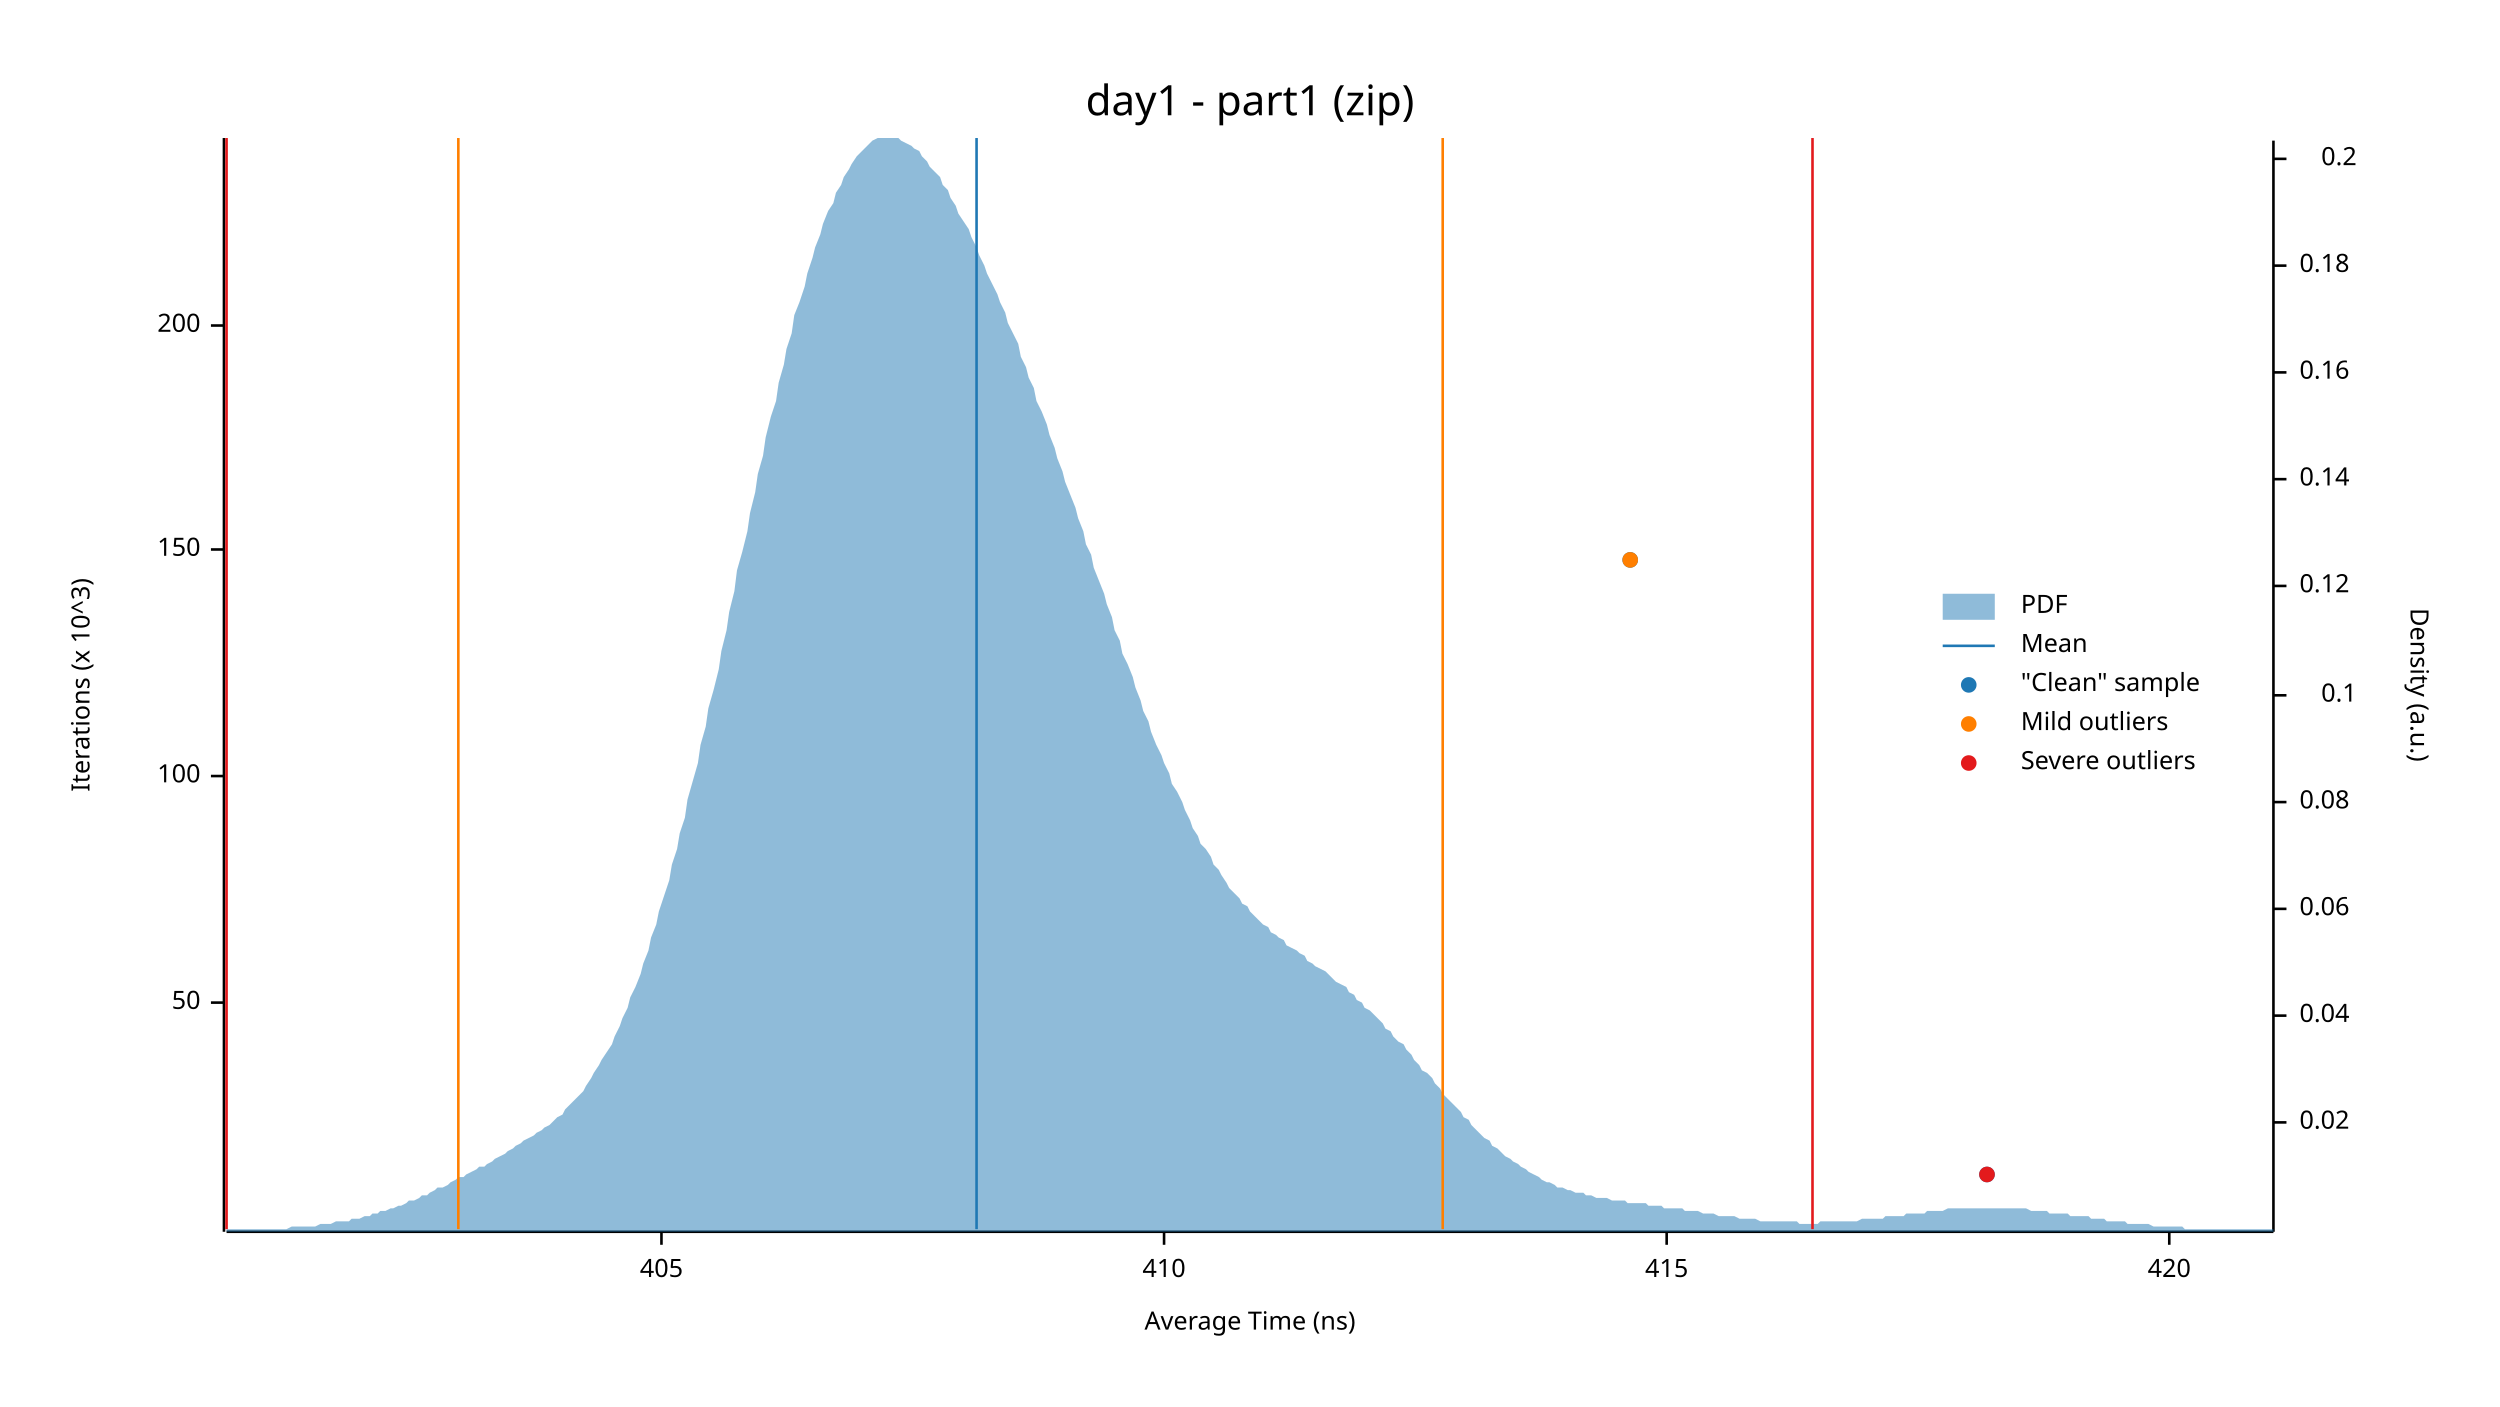
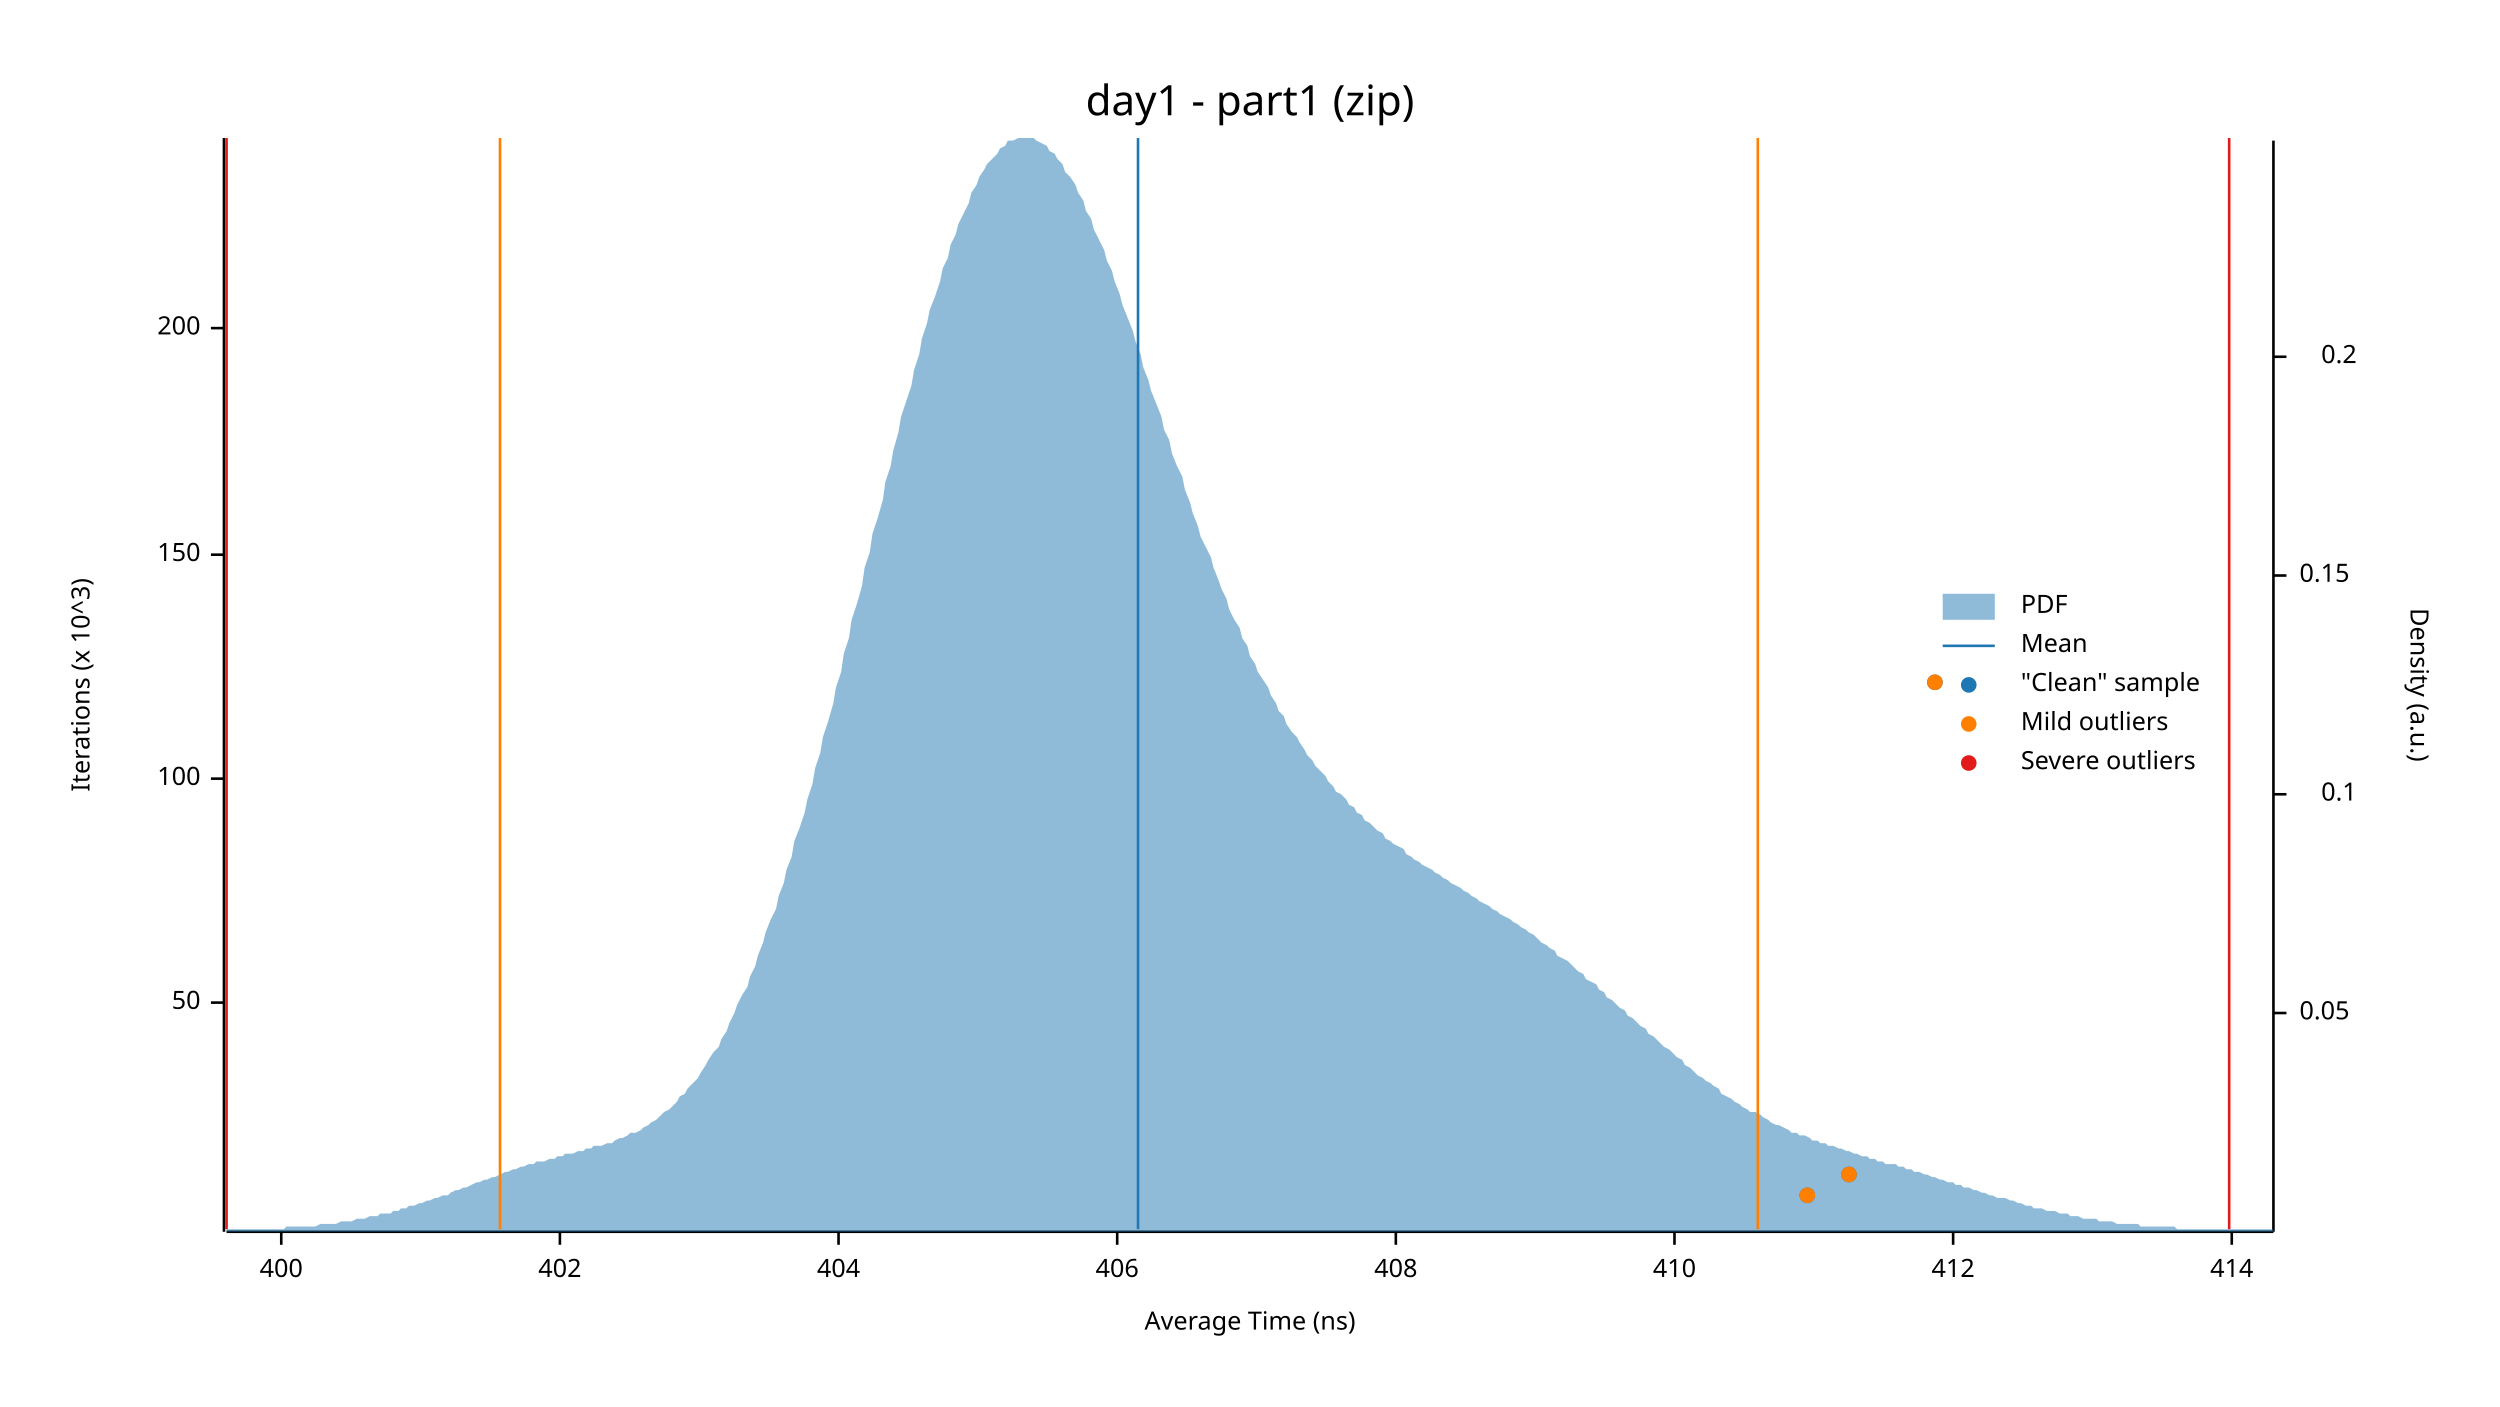
<svg xmlns="http://www.w3.org/2000/svg" width="960" height="540" viewBox="0 0 960 540">
  <text x="480" y="32" dy="0.76em" text-anchor="middle" font-family="sans-serif" font-size="16.129" opacity="1" fill="#000000">
day1 - part1 (zip)
</text>
  <text x="27" y="263" dy="0.76em" text-anchor="middle" font-family="sans-serif" font-size="9.677" opacity="1" fill="#000000" transform="rotate(270, 27, 263)">
Iterations (x 10^3)
</text>
  <text x="480" y="513" dy="-0.5ex" text-anchor="middle" font-family="sans-serif" font-size="9.677" opacity="1" fill="#000000">
Average Time (ns)
</text>
  <polyline fill="none" opacity="1" stroke="#000000" stroke-width="1" points="86,53 86,473 " />
  <text x="77" y="385" dy="0.5ex" text-anchor="end" font-family="sans-serif" font-size="9.677" opacity="1" fill="#000000">
50
</text>
  <polyline fill="none" opacity="1" stroke="#000000" stroke-width="1" points="81,385 86,385 " />
-   <text x="77" y="298" dy="0.5ex" text-anchor="end" font-family="sans-serif" font-size="9.677" opacity="1" fill="#000000">
+   <text x="77" y="299" dy="0.5ex" text-anchor="end" font-family="sans-serif" font-size="9.677" opacity="1" fill="#000000">
100
</text>
-   <polyline fill="none" opacity="1" stroke="#000000" stroke-width="1" points="81,298 86,298 " />
-   <text x="77" y="211" dy="0.5ex" text-anchor="end" font-family="sans-serif" font-size="9.677" opacity="1" fill="#000000">
+   <polyline fill="none" opacity="1" stroke="#000000" stroke-width="1" points="81,299 86,299 " />
+   <text x="77" y="213" dy="0.5ex" text-anchor="end" font-family="sans-serif" font-size="9.677" opacity="1" fill="#000000">
150
</text>
-   <polyline fill="none" opacity="1" stroke="#000000" stroke-width="1" points="81,211 86,211 " />
-   <text x="77" y="125" dy="0.5ex" text-anchor="end" font-family="sans-serif" font-size="9.677" opacity="1" fill="#000000">
+   <polyline fill="none" opacity="1" stroke="#000000" stroke-width="1" points="81,213 86,213 " />
+   <text x="77" y="126" dy="0.5ex" text-anchor="end" font-family="sans-serif" font-size="9.677" opacity="1" fill="#000000">
200
</text>
-   <polyline fill="none" opacity="1" stroke="#000000" stroke-width="1" points="81,125 86,125 " />
+   <polyline fill="none" opacity="1" stroke="#000000" stroke-width="1" points="81,126 86,126 " />
  <polyline fill="none" opacity="1" stroke="#000000" stroke-width="1" points="87,473 873,473 " />
-   <text x="254" y="483" dy="0.76em" text-anchor="middle" font-family="sans-serif" font-size="9.677" opacity="1" fill="#000000">
- 405
+   <text x="108" y="483" dy="0.76em" text-anchor="middle" font-family="sans-serif" font-size="9.677" opacity="1" fill="#000000">
+ 400
</text>
-   <polyline fill="none" opacity="1" stroke="#000000" stroke-width="1" points="254,473 254,478 " />
-   <text x="447" y="483" dy="0.76em" text-anchor="middle" font-family="sans-serif" font-size="9.677" opacity="1" fill="#000000">
+   <polyline fill="none" opacity="1" stroke="#000000" stroke-width="1" points="108,473 108,478 " />
+   <text x="215" y="483" dy="0.76em" text-anchor="middle" font-family="sans-serif" font-size="9.677" opacity="1" fill="#000000">
+ 402
+ </text>
+   <polyline fill="none" opacity="1" stroke="#000000" stroke-width="1" points="215,473 215,478 " />
+   <text x="322" y="483" dy="0.76em" text-anchor="middle" font-family="sans-serif" font-size="9.677" opacity="1" fill="#000000">
+ 404
+ </text>
+   <polyline fill="none" opacity="1" stroke="#000000" stroke-width="1" points="322,473 322,478 " />
+   <text x="429" y="483" dy="0.76em" text-anchor="middle" font-family="sans-serif" font-size="9.677" opacity="1" fill="#000000">
+ 406
+ </text>
+   <polyline fill="none" opacity="1" stroke="#000000" stroke-width="1" points="429,473 429,478 " />
+   <text x="536" y="483" dy="0.76em" text-anchor="middle" font-family="sans-serif" font-size="9.677" opacity="1" fill="#000000">
+ 408
+ </text>
+   <polyline fill="none" opacity="1" stroke="#000000" stroke-width="1" points="536,473 536,478 " />
+   <text x="643" y="483" dy="0.76em" text-anchor="middle" font-family="sans-serif" font-size="9.677" opacity="1" fill="#000000">
410
</text>
-   <polyline fill="none" opacity="1" stroke="#000000" stroke-width="1" points="447,473 447,478 " />
-   <text x="640" y="483" dy="0.76em" text-anchor="middle" font-family="sans-serif" font-size="9.677" opacity="1" fill="#000000">
- 415
+   <polyline fill="none" opacity="1" stroke="#000000" stroke-width="1" points="643,473 643,478 " />
+   <text x="750" y="483" dy="0.76em" text-anchor="middle" font-family="sans-serif" font-size="9.677" opacity="1" fill="#000000">
+ 412
</text>
-   <polyline fill="none" opacity="1" stroke="#000000" stroke-width="1" points="640,473 640,478 " />
-   <text x="833" y="483" dy="0.76em" text-anchor="middle" font-family="sans-serif" font-size="9.677" opacity="1" fill="#000000">
- 420
+   <polyline fill="none" opacity="1" stroke="#000000" stroke-width="1" points="750,473 750,478 " />
+   <text x="857" y="483" dy="0.76em" text-anchor="middle" font-family="sans-serif" font-size="9.677" opacity="1" fill="#000000">
+ 414
</text>
-   <polyline fill="none" opacity="1" stroke="#000000" stroke-width="1" points="833,473 833,478 " />
+   <polyline fill="none" opacity="1" stroke="#000000" stroke-width="1" points="857,473 857,478 " />
  <text x="933" y="263" dy="0.76em" text-anchor="middle" font-family="sans-serif" font-size="9.677" opacity="1" fill="#000000" transform="rotate(90, 933, 263)">
Density (a.u.)
</text>
  <polyline fill="none" opacity="1" stroke="#000000" stroke-width="1" points="873,54 873,473 " />
-   <text x="883" y="431" dy="0.5ex" text-anchor="start" font-family="sans-serif" font-size="9.677" opacity="1" fill="#000000">
- 0.02
+   <text x="883" y="389" dy="0.5ex" text-anchor="start" font-family="sans-serif" font-size="9.677" opacity="1" fill="#000000">
+ 0.05
</text>
-   <polyline fill="none" opacity="1" stroke="#000000" stroke-width="1" points="873,431 878,431 " />
-   <text x="883" y="390" dy="0.5ex" text-anchor="start" font-family="sans-serif" font-size="9.677" opacity="1" fill="#000000">
- 0.04
- </text>
-   <polyline fill="none" opacity="1" stroke="#000000" stroke-width="1" points="873,390 878,390 " />
-   <text x="883" y="349" dy="0.5ex" text-anchor="start" font-family="sans-serif" font-size="9.677" opacity="1" fill="#000000">
- 0.06
- </text>
-   <polyline fill="none" opacity="1" stroke="#000000" stroke-width="1" points="873,349 878,349 " />
-   <text x="883" y="308" dy="0.5ex" text-anchor="start" font-family="sans-serif" font-size="9.677" opacity="1" fill="#000000">
- 0.08
- </text>
-   <polyline fill="none" opacity="1" stroke="#000000" stroke-width="1" points="873,308 878,308 " />
-   <text x="905" y="267" dy="0.5ex" text-anchor="end" font-family="sans-serif" font-size="9.677" opacity="1" fill="#000000">
+   <polyline fill="none" opacity="1" stroke="#000000" stroke-width="1" points="873,389 878,389 " />
+   <text x="905" y="305" dy="0.5ex" text-anchor="end" font-family="sans-serif" font-size="9.677" opacity="1" fill="#000000">
0.1
</text>
-   <polyline fill="none" opacity="1" stroke="#000000" stroke-width="1" points="873,267 878,267 " />
-   <text x="883" y="225" dy="0.5ex" text-anchor="start" font-family="sans-serif" font-size="9.677" opacity="1" fill="#000000">
- 0.12
+   <polyline fill="none" opacity="1" stroke="#000000" stroke-width="1" points="873,305 878,305 " />
+   <text x="883" y="221" dy="0.5ex" text-anchor="start" font-family="sans-serif" font-size="9.677" opacity="1" fill="#000000">
+ 0.15
</text>
-   <polyline fill="none" opacity="1" stroke="#000000" stroke-width="1" points="873,225 878,225 " />
-   <text x="883" y="184" dy="0.5ex" text-anchor="start" font-family="sans-serif" font-size="9.677" opacity="1" fill="#000000">
- 0.14
- </text>
-   <polyline fill="none" opacity="1" stroke="#000000" stroke-width="1" points="873,184 878,184 " />
-   <text x="883" y="143" dy="0.5ex" text-anchor="start" font-family="sans-serif" font-size="9.677" opacity="1" fill="#000000">
- 0.16
- </text>
-   <polyline fill="none" opacity="1" stroke="#000000" stroke-width="1" points="873,143 878,143 " />
-   <text x="883" y="102" dy="0.5ex" text-anchor="start" font-family="sans-serif" font-size="9.677" opacity="1" fill="#000000">
- 0.18
- </text>
-   <polyline fill="none" opacity="1" stroke="#000000" stroke-width="1" points="873,102 878,102 " />
-   <text x="905" y="61" dy="0.5ex" text-anchor="end" font-family="sans-serif" font-size="9.677" opacity="1" fill="#000000">
+   <polyline fill="none" opacity="1" stroke="#000000" stroke-width="1" points="873,221 878,221 " />
+   <text x="905" y="137" dy="0.5ex" text-anchor="end" font-family="sans-serif" font-size="9.677" opacity="1" fill="#000000">
0.2
</text>
-   <polyline fill="none" opacity="1" stroke="#000000" stroke-width="1" points="873,61 878,61 " />
-   <polygon opacity="0.5" fill="#1F78B4" points="87,472 88,472 90,472 91,472 93,472 94,472 96,472 98,472 99,472 101,472 102,472 104,472 105,472 107,472 109,472 110,472 112,471 113,471 115,471 116,471 118,471 120,471 121,471 123,470 124,470 126,470 127,470 129,469 131,469 132,469 134,469 135,468 137,468 138,468 140,467 142,467 143,466 145,466 146,465 148,465 150,464 151,464 153,463 154,463 156,462 157,461 159,461 161,460 162,459 164,459 165,458 167,457 168,456 170,456 172,455 173,454 175,453 176,452 178,452 179,451 181,450 183,449 184,448 186,448 187,447 189,446 190,445 192,444 194,443 195,442 197,441 198,440 200,439 201,438 203,437 205,436 206,435 208,434 209,433 211,432 213,430 214,429 216,428 217,426 219,424 220,423 222,421 224,419 225,417 227,414 228,412 230,409 231,407 233,404 235,401 236,398 238,394 239,391 241,387 242,383 244,379 246,374 247,370 249,365 250,360 252,355 253,350 255,344 257,338 258,332 260,326 261,320 263,314 264,307 266,300 268,293 269,286 271,279 272,272 274,265 276,257 277,250 279,242 280,235 282,227 283,219 285,212 287,204 288,197 290,189 291,182 293,175 294,168 296,160 298,154 299,147 301,140 302,134 304,128 305,121 307,116 309,110 310,105 312,99 313,95 315,90 316,86 318,81 320,78 321,74 323,71 324,68 326,65 327,63 329,60 331,58 332,57 334,55 335,54 337,53 339,53 340,53 342,53 343,53 345,53 346,54 348,55 350,56 351,57 353,58 354,60 356,62 357,64 359,66 361,68 362,71 364,73 365,76 367,79 368,82 370,85 372,88 373,91 375,95 376,98 378,102 379,105 381,109 383,113 384,116 386,120 387,124 389,128 391,132 392,137 394,141 395,145 397,149 398,154 400,158 402,163 403,167 405,172 406,176 408,181 409,185 411,190 413,195 414,199 416,204 417,209 419,213 420,218 422,223 424,228 425,232 427,237 428,242 430,246 431,251 433,255 435,260 436,264 438,269 439,273 441,277 442,281 444,286 446,290 447,293 449,297 450,301 452,304 454,308 455,311 457,315 458,318 460,321 461,324 463,326 465,329 466,332 468,334 469,336 471,339 472,341 474,343 476,345 477,347 479,348 480,350 482,352 483,353 485,355 487,356 488,358 490,359 491,360 493,361 494,363 496,364 498,365 499,366 501,367 502,369 504,370 505,371 507,372 509,373 510,374 512,376 513,377 515,378 517,379 518,381 520,382 521,384 523,385 524,387 526,388 528,390 529,391 531,393 532,395 534,396 535,398 537,400 539,401 540,403 542,405 543,407 545,409 546,411 548,412 550,414 551,416 553,418 554,420 556,422 557,423 559,425 561,427 562,429 564,430 565,432 567,434 568,435 570,437 572,438 573,440 575,441 576,442 578,444 580,445 581,446 583,447 584,448 586,449 587,450 589,451 591,452 592,453 594,454 595,454 597,455 598,456 600,456 602,457 603,457 605,458 606,458 608,458 609,459 611,459 613,460 614,460 616,460 617,460 619,461 620,461 622,461 624,461 625,462 627,462 628,462 630,462 632,462 633,463 635,463 636,463 638,463 639,464 641,464 643,464 644,464 646,464 647,465 649,465 650,465 652,465 654,466 655,466 657,466 658,466 660,467 661,467 663,467 665,467 666,467 668,468 669,468 671,468 672,468 674,468 676,469 677,469 679,469 680,469 682,469 683,469 685,469 687,469 688,469 690,469 691,470 693,470 695,470 696,470 698,470 699,469 701,469 702,469 704,469 706,469 707,469 709,469 710,469 712,469 713,469 715,468 717,468 718,468 720,468 721,468 723,468 724,467 726,467 728,467 729,467 731,467 732,466 734,466 735,466 737,466 739,466 740,465 742,465 743,465 745,465 746,465 748,464 750,464 751,464 753,464 754,464 756,464 758,464 759,464 761,464 762,464 764,464 765,464 767,464 769,464 770,464 772,464 773,464 775,464 776,464 778,464 780,465 781,465 783,465 784,465 786,465 787,466 789,466 791,466 792,466 794,466 795,467 797,467 798,467 800,467 802,467 803,468 805,468 806,468 808,468 809,469 811,469 813,469 814,469 816,469 817,470 819,470 821,470 822,470 824,470 825,470 827,471 828,471 830,471 832,471 833,471 835,471 836,471 838,471 839,472 841,472 843,472 844,472 846,472 847,472 849,472 850,472 852,472 854,472 855,472 857,472 858,472 860,472 861,472 863,472 865,472 866,472 868,472 869,472 871,472 873,472 873,473 87,473 " />
-   <polyline fill="none" opacity="1" stroke="#1F78B4" stroke-width="1" points="375,472 375,53 " />
-   <polyline fill="none" opacity="1" stroke="#FF7F00" stroke-width="1" points="176,472 176,53 " />
-   <polyline fill="none" opacity="1" stroke="#FF7F00" stroke-width="1" points="554,472 554,53 " />
+   <polyline fill="none" opacity="1" stroke="#000000" stroke-width="1" points="873,137 878,137 " />
+   <polygon opacity="0.5" fill="#1F78B4" points="87,472 88,472 90,472 91,472 93,472 94,472 96,472 98,472 99,472 101,472 102,472 104,472 105,472 107,472 109,472 110,471 112,471 113,471 115,471 116,471 118,471 120,471 121,471 123,470 124,470 126,470 127,470 129,470 131,469 132,469 134,469 135,469 137,468 138,468 140,468 142,467 143,467 145,467 146,466 148,466 150,466 151,465 153,465 154,464 156,464 157,463 159,463 161,462 162,462 164,461 165,461 167,460 168,460 170,459 172,459 173,458 175,457 176,457 178,456 179,456 181,455 183,454 184,454 186,453 187,453 189,452 190,452 192,451 194,450 195,450 197,449 198,449 200,448 201,448 203,447 205,447 206,446 208,446 209,446 211,445 213,445 214,444 216,444 217,443 219,443 220,443 222,442 224,442 225,441 227,441 228,440 230,440 231,440 233,439 235,439 236,438 238,437 239,437 241,436 242,435 244,435 246,434 247,433 249,432 250,431 252,430 253,429 255,427 257,426 258,425 260,423 261,421 263,420 264,418 266,416 268,414 269,412 271,409 272,407 274,404 276,402 277,399 279,396 280,393 282,389 283,386 285,382 287,379 288,375 290,371 291,367 293,362 294,358 296,353 298,349 299,344 301,339 302,334 304,329 305,323 307,318 309,312 310,307 312,301 313,295 315,289 316,283 318,277 320,270 321,264 323,258 324,251 326,245 327,238 329,232 331,225 332,218 334,212 335,205 337,199 339,192 340,185 342,179 343,173 345,166 346,160 348,154 350,148 351,142 353,136 354,130 356,124 357,119 359,114 361,108 362,103 364,99 365,94 367,90 368,86 370,82 372,78 373,74 375,71 376,68 378,65 379,63 381,61 383,59 384,57 386,56 387,54 389,54 391,53 392,53 394,53 395,53 397,53 398,54 400,55 402,56 403,58 405,59 406,61 408,63 409,66 411,68 413,71 414,74 416,77 417,81 419,84 420,88 422,92 424,96 425,100 427,104 428,108 430,113 431,117 433,122 435,127 436,131 438,136 439,141 441,146 442,150 444,155 446,160 447,165 449,169 450,174 452,179 454,183 455,188 457,193 458,197 460,202 461,206 463,210 465,214 466,218 468,223 469,226 471,230 472,234 474,238 476,241 477,245 479,248 480,252 482,255 483,258 485,261 487,264 488,267 490,270 491,273 493,275 494,278 496,281 498,283 499,285 501,288 502,290 504,292 505,294 507,296 509,298 510,300 512,302 513,304 515,305 517,307 518,309 520,310 521,312 523,313 524,315 526,316 528,318 529,319 531,320 532,322 534,323 535,324 537,325 539,326 540,328 542,329 543,330 545,331 546,332 548,333 550,334 551,335 553,336 554,337 556,338 557,339 559,340 561,341 562,342 564,343 565,344 567,345 568,346 570,347 572,348 573,349 575,350 576,351 578,352 580,353 581,354 583,355 584,356 586,357 587,358 589,359 591,361 592,362 594,363 595,364 597,365 598,367 600,368 602,369 603,370 605,372 606,373 608,374 609,376 611,377 613,378 614,380 616,381 617,383 619,384 620,385 622,387 624,388 625,390 627,391 628,392 630,394 632,395 633,397 635,398 636,399 638,401 639,402 641,403 643,405 644,406 646,407 647,409 649,410 650,411 652,413 654,414 655,415 657,416 658,417 660,418 661,420 663,421 665,422 666,423 668,424 669,425 671,426 672,427 674,427 676,428 677,429 679,430 680,431 682,432 683,432 685,433 687,434 688,435 690,435 691,436 693,436 695,437 696,438 698,438 699,439 701,439 702,440 704,440 706,441 707,441 709,442 710,442 712,443 713,443 715,444 717,444 718,445 720,445 721,446 723,446 724,447 726,447 728,447 729,448 731,448 732,449 734,449 735,450 737,450 739,451 740,451 742,452 743,452 745,453 746,453 748,454 750,454 751,455 753,455 754,456 756,456 758,457 759,457 761,458 762,458 764,459 765,459 767,460 769,460 770,460 772,461 773,461 775,462 776,462 778,463 780,463 781,464 783,464 784,464 786,465 787,465 789,465 791,466 792,466 794,466 795,467 797,467 798,467 800,468 802,468 803,468 805,468 806,469 808,469 809,469 811,469 813,470 814,470 816,470 817,470 819,470 821,470 822,471 824,471 825,471 827,471 828,471 830,471 832,471 833,471 835,471 836,472 838,472 839,472 841,472 843,472 844,472 846,472 847,472 849,472 850,472 852,472 854,472 855,472 857,472 858,472 860,472 861,472 863,472 865,472 866,472 868,472 869,472 871,472 873,472 873,473 87,473 " />
+   <polyline fill="none" opacity="1" stroke="#1F78B4" stroke-width="1" points="437,472 437,53 " />
+   <polyline fill="none" opacity="1" stroke="#FF7F00" stroke-width="1" points="192,472 192,53 " />
+   <polyline fill="none" opacity="1" stroke="#FF7F00" stroke-width="1" points="675,472 675,53 " />
  <polyline fill="none" opacity="1" stroke="#E31A1C" stroke-width="1" points="87,472 87,53 " />
-   <polyline fill="none" opacity="1" stroke="#E31A1C" stroke-width="1" points="696,472 696,53 " />
-   <circle cx="763" cy="451" r="3" opacity="1" fill="#1F78B4" stroke="none" stroke-width="1" />
-   <circle cx="626" cy="215" r="3" opacity="1" fill="#1F78B4" stroke="none" stroke-width="1" />
-   <circle cx="626" cy="215" r="3" opacity="1" fill="#FF7F00" stroke="none" stroke-width="1" />
-   <circle cx="763" cy="451" r="3" opacity="1" fill="#E31A1C" stroke="none" stroke-width="1" />
+   <polyline fill="none" opacity="1" stroke="#E31A1C" stroke-width="1" points="856,472 856,53 " />
+   <circle cx="694" cy="459" r="3" opacity="1" fill="#1F78B4" stroke="none" stroke-width="1" />
+   <circle cx="710" cy="451" r="3" opacity="1" fill="#1F78B4" stroke="none" stroke-width="1" />
+   <circle cx="743" cy="262" r="3" opacity="1" fill="#1F78B4" stroke="none" stroke-width="1" />
+   <circle cx="694" cy="459" r="3" opacity="1" fill="#FF7F00" stroke="none" stroke-width="1" />
+   <circle cx="710" cy="451" r="3" opacity="1" fill="#FF7F00" stroke="none" stroke-width="1" />
+   <circle cx="743" cy="262" r="3" opacity="1" fill="#FF7F00" stroke="none" stroke-width="1" />
  <text x="776" y="228" dy="0.76em" text-anchor="start" font-family="sans-serif" font-size="9.677" opacity="1" fill="#000000">
PDF
</text>
  <text x="776" y="243" dy="0.76em" text-anchor="start" font-family="sans-serif" font-size="9.677" opacity="1" fill="#000000">
Mean
</text>
  <text x="776" y="258" dy="0.76em" text-anchor="start" font-family="sans-serif" font-size="9.677" opacity="1" fill="#000000">
"Clean" sample
</text>
  <text x="776" y="273" dy="0.76em" text-anchor="start" font-family="sans-serif" font-size="9.677" opacity="1" fill="#000000">
Mild outliers
</text>
  <text x="776" y="288" dy="0.76em" text-anchor="start" font-family="sans-serif" font-size="9.677" opacity="1" fill="#000000">
Severe outliers
</text>
  <rect x="746" y="228" width="20" height="10" opacity="0.5" fill="#1F78B4" stroke="none" />
  <polyline fill="none" opacity="1" stroke="#1F78B4" stroke-width="1" points="746,248 766,248 " />
  <circle cx="756" cy="263" r="3" opacity="1" fill="#1F78B4" stroke="none" stroke-width="1" />
  <circle cx="756" cy="278" r="3" opacity="1" fill="#FF7F00" stroke="none" stroke-width="1" />
  <circle cx="756" cy="293" r="3" opacity="1" fill="#E31A1C" stroke="none" stroke-width="1" />
</svg>
